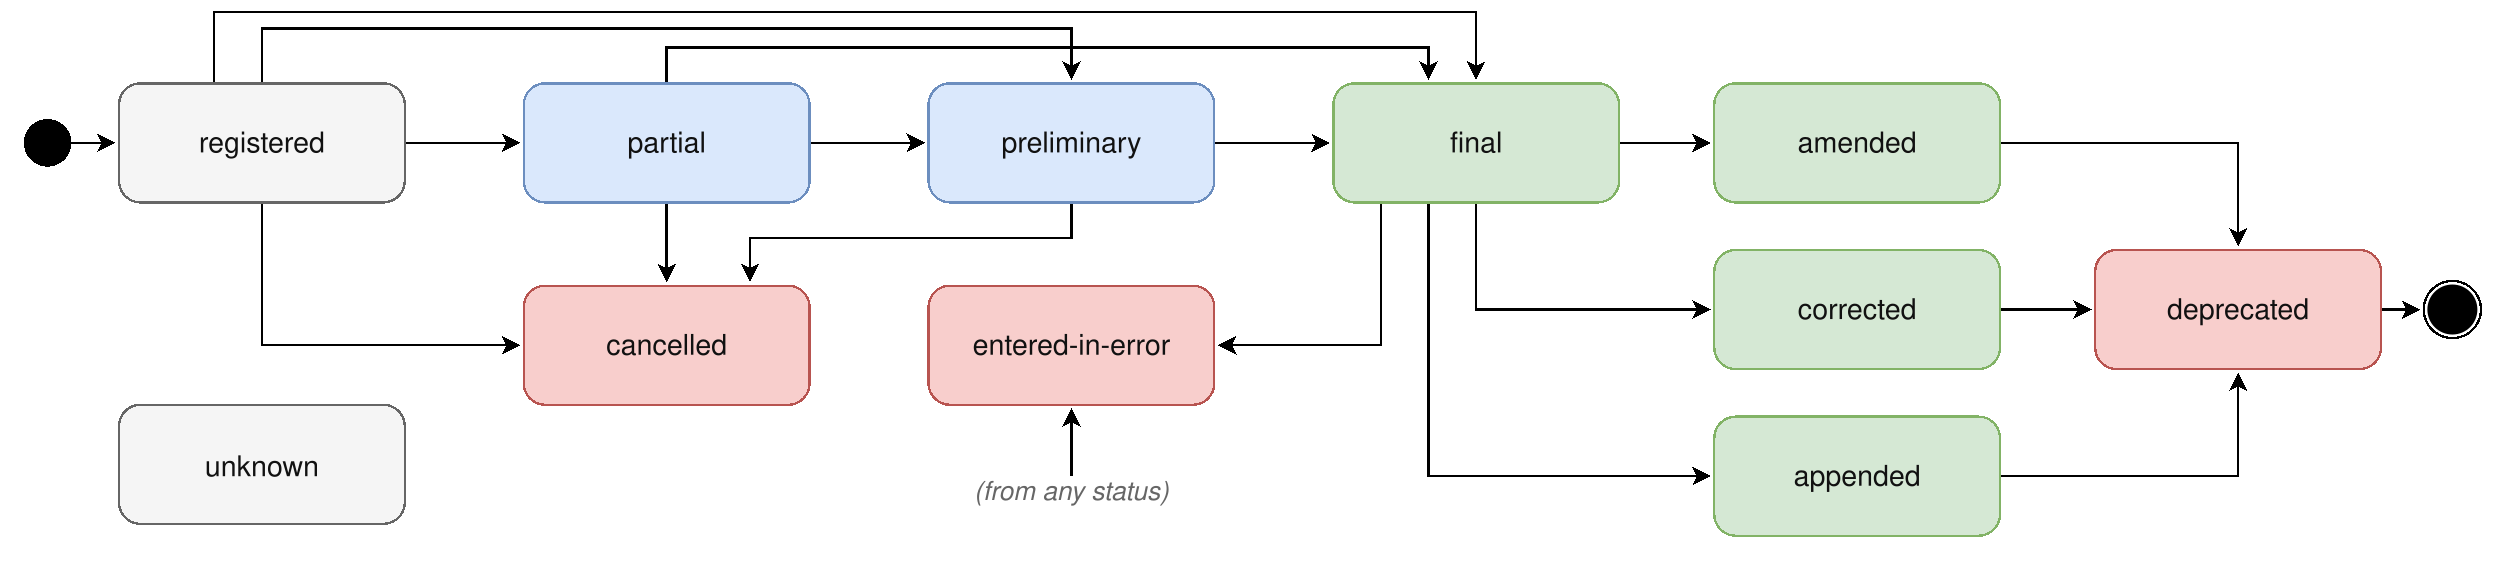
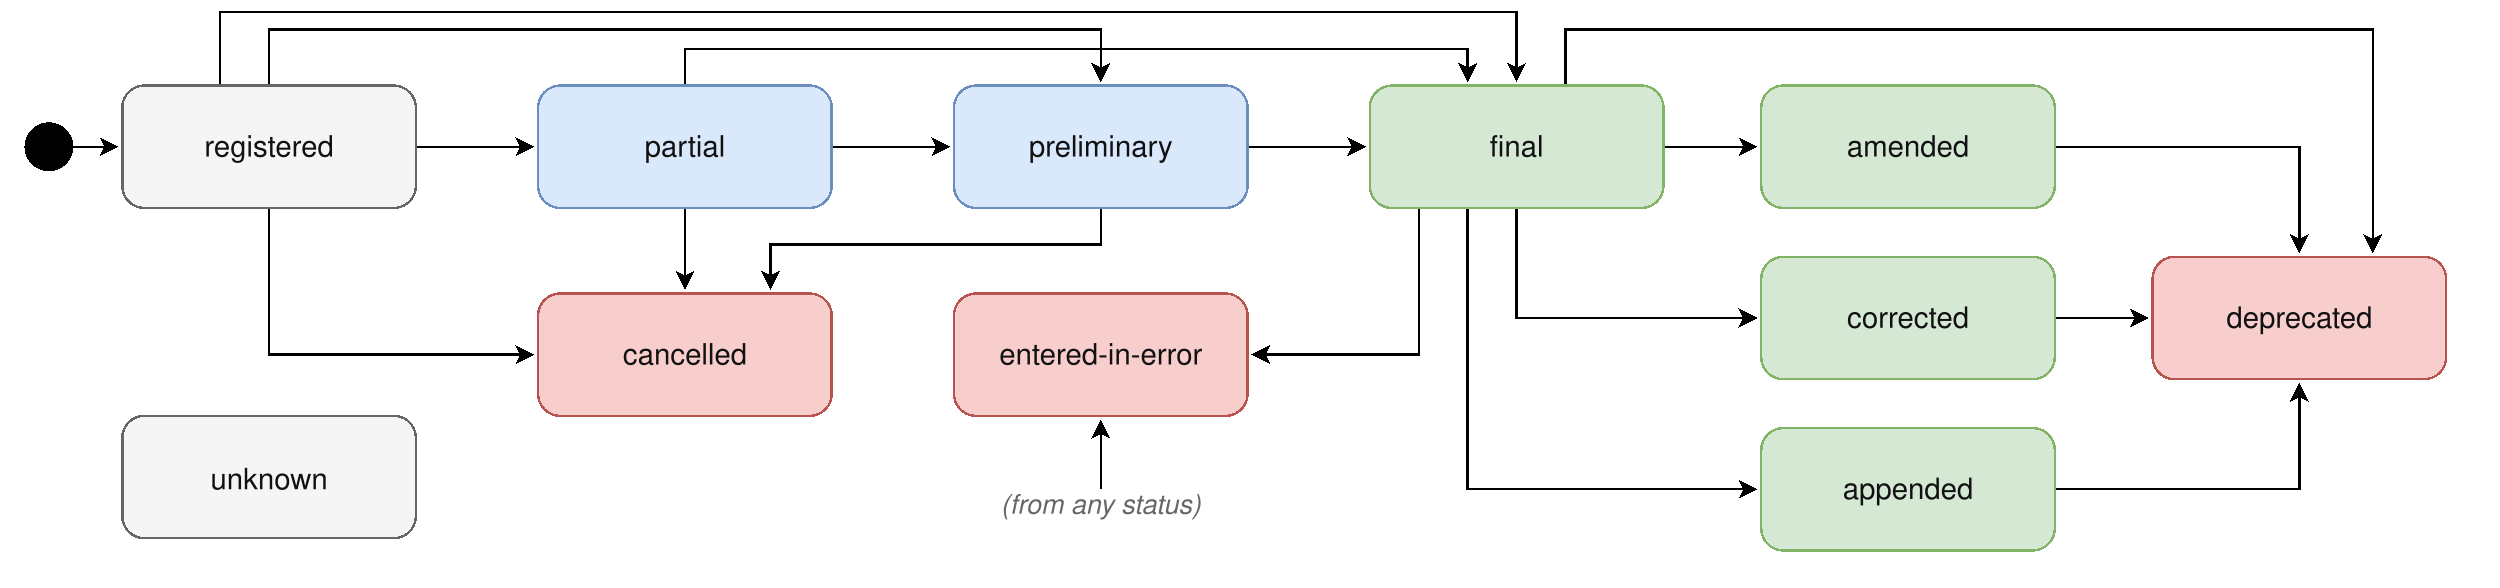
- <svg xmlns="http://www.w3.org/2000/svg" version="1.1" viewBox="0 0 1050 240" width="100%" height="100%" style="background-color: #ffffff; font-family: Helvetica;">
+ <svg xmlns="http://www.w3.org/2000/svg" version="1.1" viewBox="0 0 1022 240" width="100%" height="100%" style="background-color: #ffffff; font-family: Helvetica;">
  <defs>
    <marker id="arrow" viewBox="0 0 10 10" refX="8" refY="5" markerWidth="8" markerHeight="8" orient="auto-start-reverse" markerUnits="userSpaceOnUse">
      <path d="M 0 0 L 10 5 L 0 10 L 2.5 5 z" fill="#000000" shape-rendering="crispEdges" />
    </marker>
  </defs>
  <g fill="none" stroke="#000000" stroke-width="1.0" marker-end="url(#arrow)" shape-rendering="crispEdges">
    <path d="M 30 60 L 47 60" />
    <path d="M 170 60 L 217 60" />
    <path d="M 340 60 L 387 60" />
    <path d="M 510 60 L 557 60" />
    <path d="M 90 35 L 90 5 L 620 5 L 620 32" />
    <path d="M 110 35 L 110 12 L 450 12 L 450 32" />
    <path d="M 280 35 L 280 20 L 600 20 L 600 32" />
    <path d="M 680 60 L 717 60" />
    <path d="M 620 85 L 620 130 L 717 130" />
    <path d="M 600 85 L 600 200 L 717 200" />
    <path d="M 830 60 L 940 60 L 940 102" />
    <path d="M 830 130 L 877 130" />
    <path d="M 830 200 L 940 200 L 940 158" />
-     <path d="M 1000 130 L 1015 130" />
+     <path d="M 640 35 L 640 12 L 970 12 L 970 102" />
    <path d="M 110 85 L 110 145 L 217 145" />
    <path d="M 280 85 L 280 117" />
    <path d="M 450 85 L 450 100 L 315 100 L 315 117" />
    <path d="M 580 85 L 580 145 L 513 145" />
    <path d="M 450 200 L 450 173" />
  </g>
  <circle cx="20" cy="60" r="10" fill="#000000" shape-rendering="crispEdges" />
-   <circle cx="1030" cy="130" r="12" fill="none" stroke="#000000" stroke-width="1" shape-rendering="crispEdges" />
-   <circle cx="1030" cy="130" r="10.5" fill="#000000" />
  <g shape-rendering="crispEdges">
    <rect x="50" y="35" width="120" height="50" rx="9" ry="9" fill="#f5f5f5" stroke="#666666" />
    <text x="110" y="64" fill="#111111" text-anchor="middle" font-size="12px">registered</text>
  </g>
  <g shape-rendering="crispEdges">
    <rect x="220" y="35" width="120" height="50" rx="9" ry="9" fill="#dae8fc" stroke="#6c8ebf" />
    <text x="280" y="64" fill="#111111" text-anchor="middle" font-size="12px">partial</text>
  </g>
  <g shape-rendering="crispEdges">
    <rect x="390" y="35" width="120" height="50" rx="9" ry="9" fill="#dae8fc" stroke="#6c8ebf" />
    <text x="450" y="64" fill="#111111" text-anchor="middle" font-size="12px">preliminary</text>
  </g>
  <g shape-rendering="crispEdges">
    <rect x="560" y="35" width="120" height="50" rx="9" ry="9" fill="#d5e8d4" stroke="#82b366" />
    <text x="620" y="64" fill="#111111" text-anchor="middle" font-size="12px">final</text>
  </g>
  <g shape-rendering="crispEdges">
    <rect x="720" y="35" width="120" height="50" rx="9" ry="9" fill="#d5e8d4" stroke="#82b366" />
    <text x="780" y="64" fill="#111111" text-anchor="middle" font-size="12px">amended</text>
  </g>
  <g shape-rendering="crispEdges">
    <rect x="720" y="105" width="120" height="50" rx="9" ry="9" fill="#d5e8d4" stroke="#82b366" />
    <text x="780" y="134" fill="#111111" text-anchor="middle" font-size="12px">corrected</text>
  </g>
  <g shape-rendering="crispEdges">
    <rect x="720" y="175" width="120" height="50" rx="9" ry="9" fill="#d5e8d4" stroke="#82b366" />
    <text x="780" y="204" fill="#111111" text-anchor="middle" font-size="12px">appended</text>
  </g>
  <g shape-rendering="crispEdges">
    <rect x="220" y="120" width="120" height="50" rx="9" ry="9" fill="#f8cecc" stroke="#b85450" />
    <text x="280" y="149" fill="#111111" text-anchor="middle" font-size="12px">cancelled</text>
  </g>
  <g shape-rendering="crispEdges">
    <rect x="880" y="105" width="120" height="50" rx="9" ry="9" fill="#f8cecc" stroke="#b85450" />
    <text x="940" y="134" fill="#111111" text-anchor="middle" font-size="12px">deprecated</text>
  </g>
  <g shape-rendering="crispEdges">
    <rect x="50" y="170" width="120" height="50" rx="9" ry="9" fill="#f5f5f5" stroke="#666666" />
    <text x="110" y="200" fill="#111111" text-anchor="middle" font-size="12px">unknown</text>
  </g>
  <g shape-rendering="crispEdges">
    <rect x="390" y="120" width="120" height="50" rx="9" ry="9" fill="#f8cecc" stroke="#b85450" />
    <text x="450" y="149" fill="#111111" text-anchor="middle" font-size="12px">entered-in-error</text>
  </g>
  <text x="450" y="210" font-size="11px" fill="#666666" text-anchor="middle" font-style="italic">(from any status)</text>
</svg>
